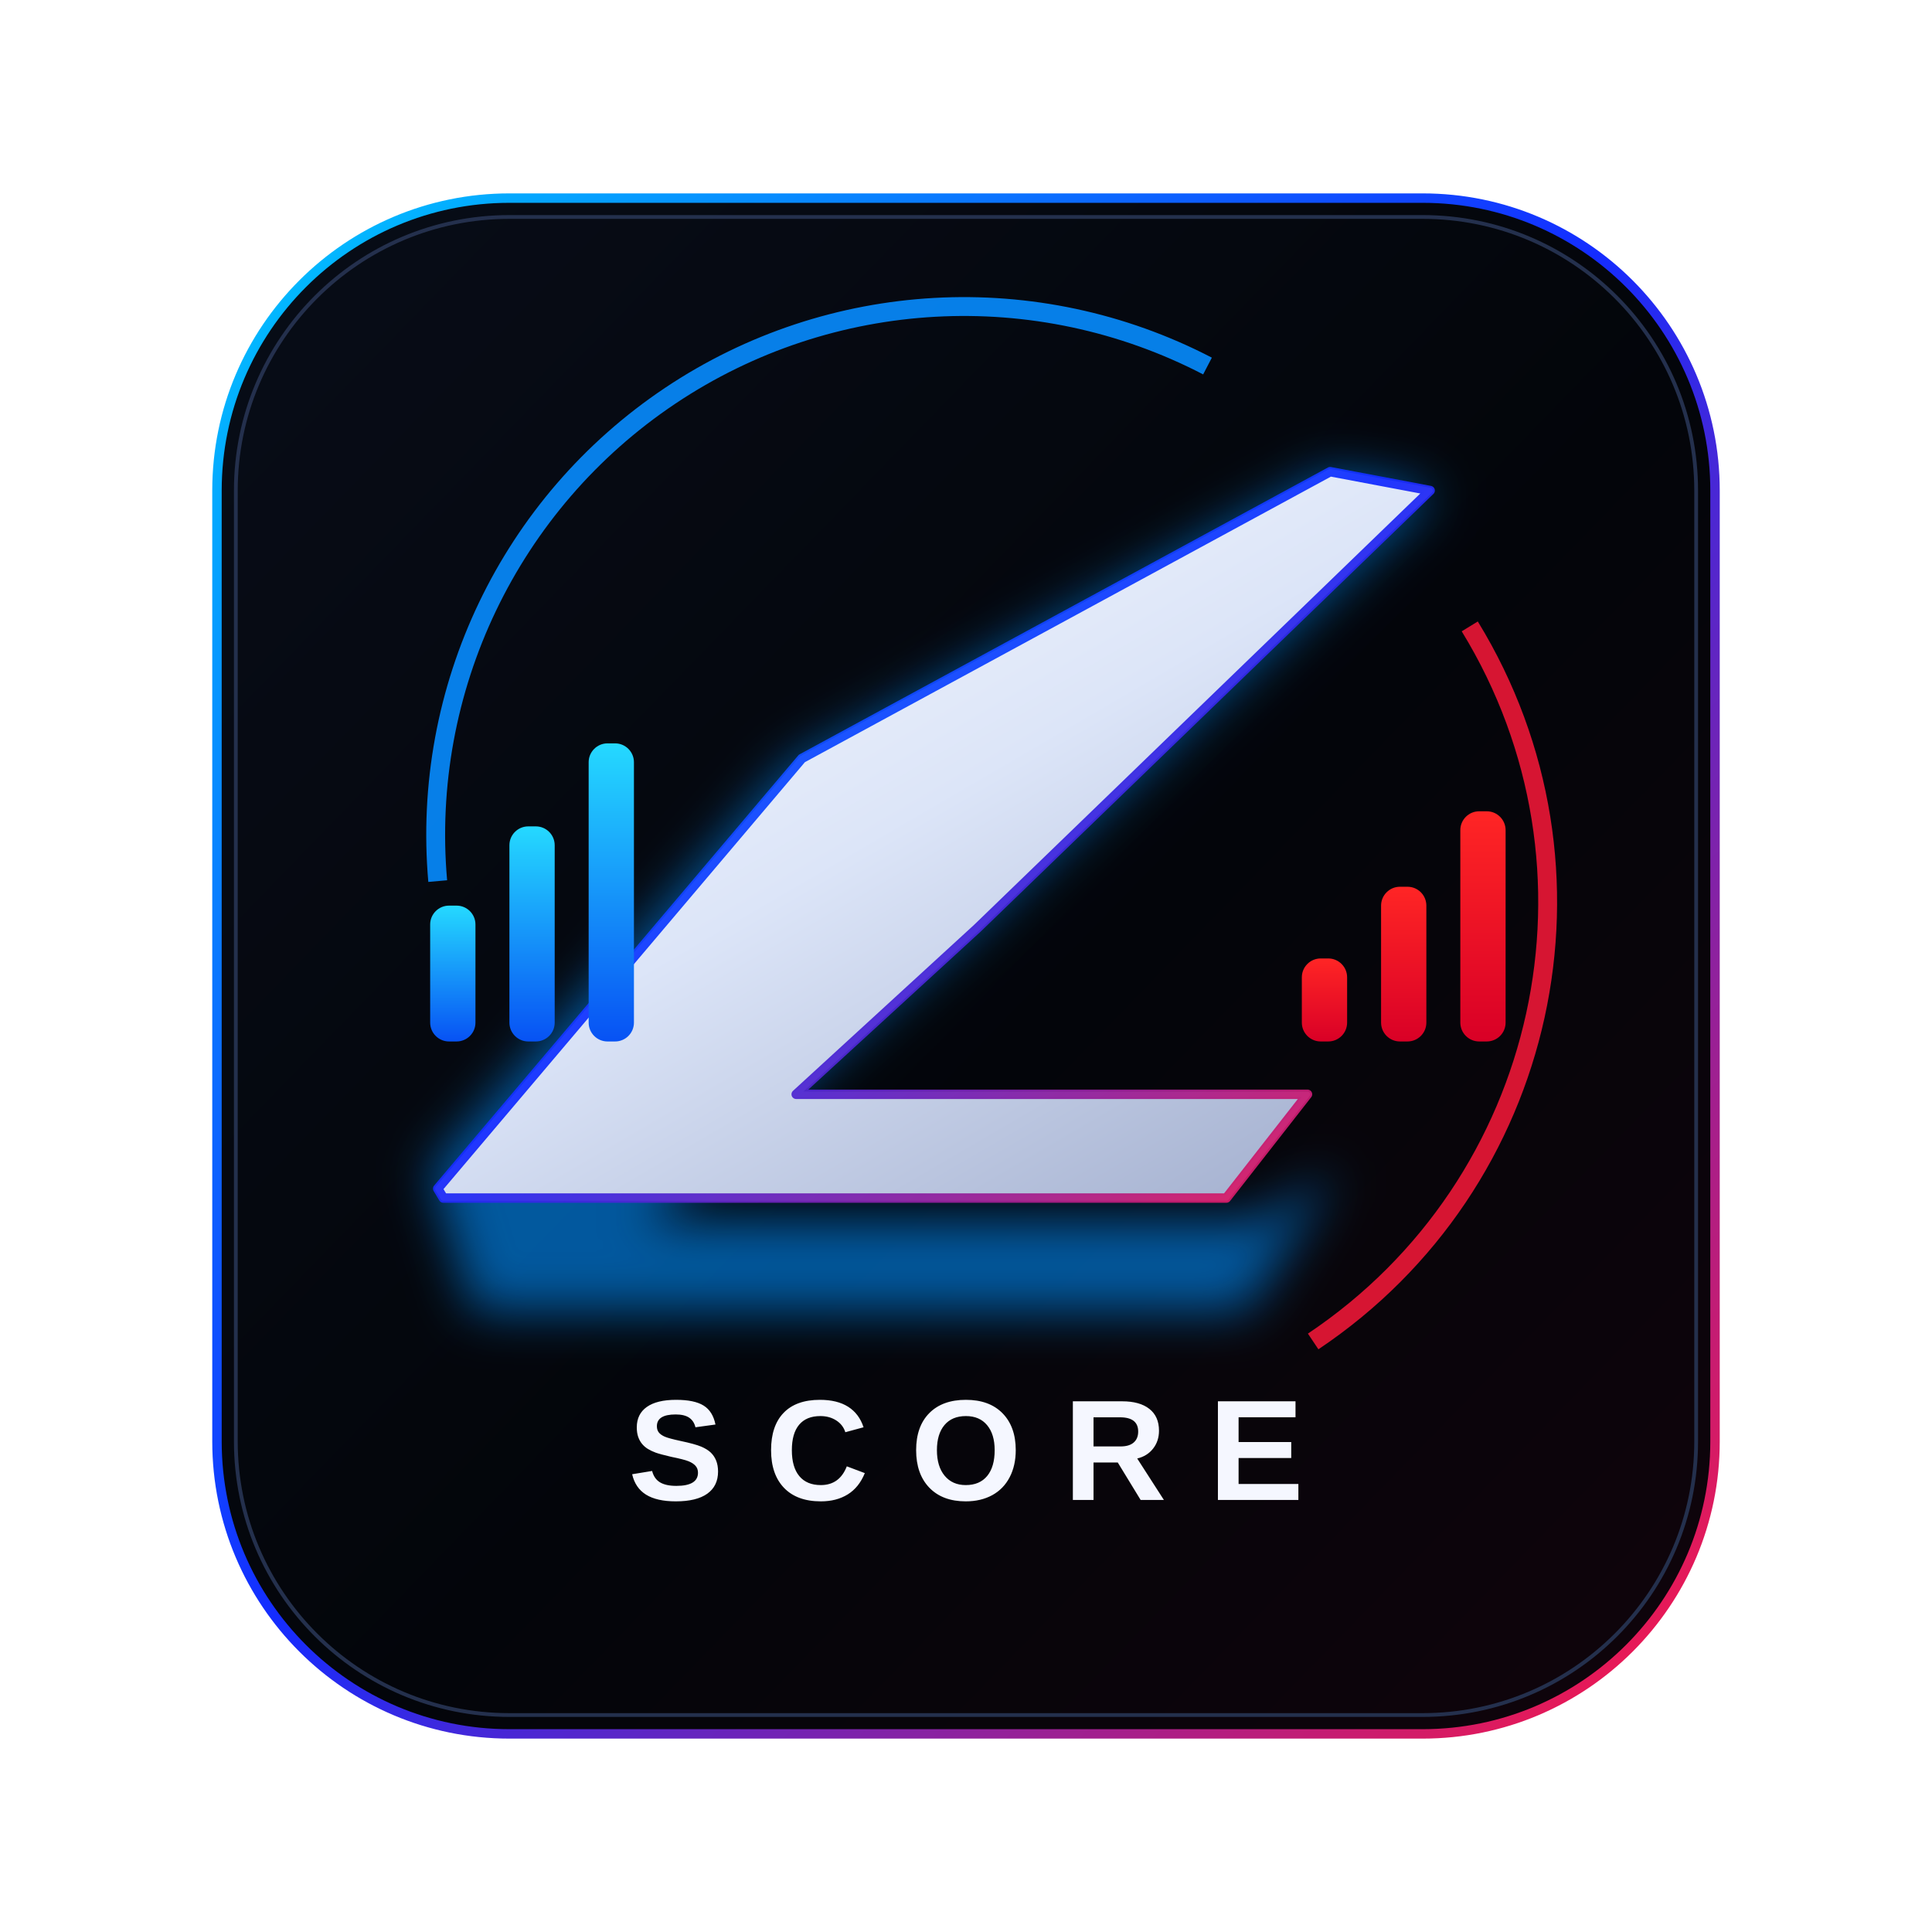
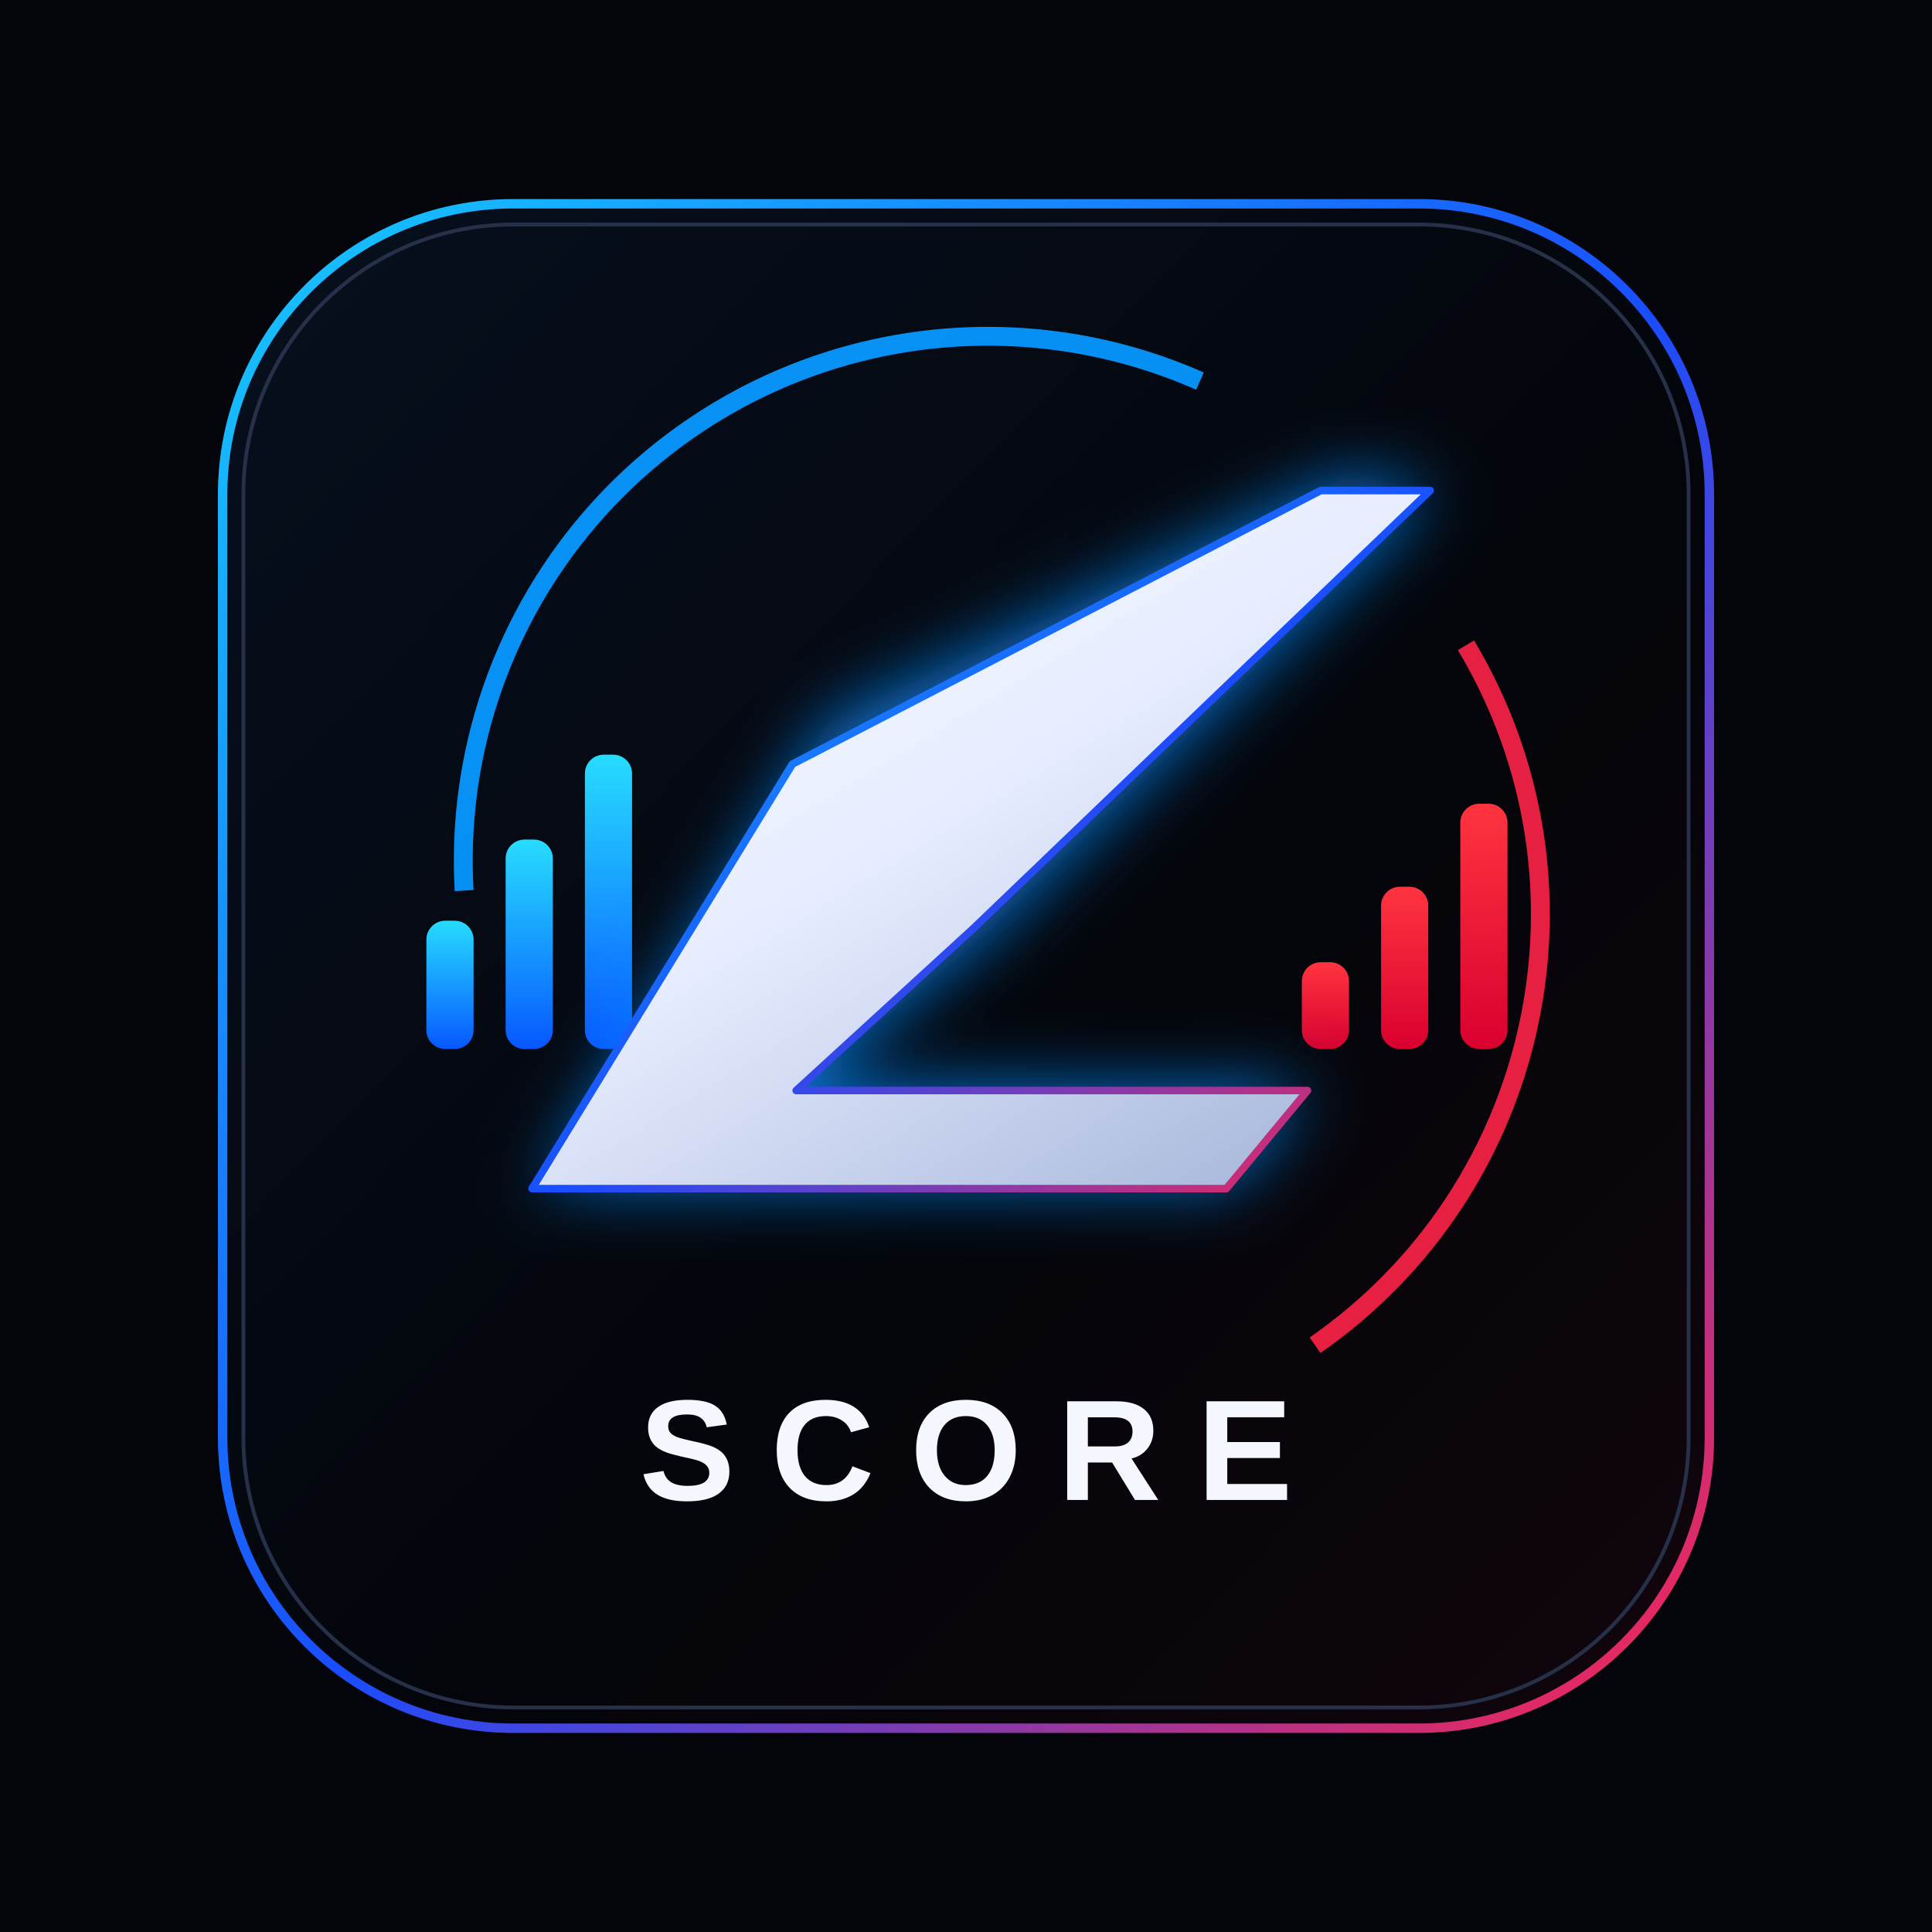
<svg xmlns="http://www.w3.org/2000/svg" width="1024" height="1024" viewBox="0 0 1024 1024">
  <defs>
    <linearGradient id="bg" x1="0" y1="0" x2="1" y2="1">
-       <stop offset="0" stop-color="#080d18" />
-       <stop offset=".55" stop-color="#03050a" />
-       <stop offset="1" stop-color="#10040b" />
+       <stop offset="0" stop-color="#07101f" />
+       <stop offset=".58" stop-color="#03050a" />
+       <stop offset="1" stop-color="#12050d" />
    </linearGradient>
-     <linearGradient id="edge" x1="0" y1="0" x2="1" y2="1">
-       <stop offset="0" stop-color="#00c8ff" />
-       <stop offset=".48" stop-color="#142cff" />
-       <stop offset="1" stop-color="#ff1744" />
+     <linearGradient id="rim" x1="0" y1="0" x2="1" y2="1">
+       <stop stop-color="#16caff" />
+       <stop offset=".52" stop-color="#194dff" />
+       <stop offset="1" stop-color="#ff244e" />
    </linearGradient>
-     <linearGradient id="zfill" x1="0" y1="0" x2=".8" y2="1">
-       <stop offset="0" stop-color="#ffffff" />
-       <stop offset=".52" stop-color="#dce5f8" />
-       <stop offset="1" stop-color="#a8b4d2" />
+     <linearGradient id="metal" x1="0" y1="0" x2=".8" y2="1">
+       <stop stop-color="#fff" />
+       <stop offset=".5" stop-color="#e7edff" />
+       <stop offset="1" stop-color="#aab9dc" />
    </linearGradient>
    <linearGradient id="blue" x1="0" y1="0" x2="0" y2="1">
-       <stop stop-color="#25d9ff" />
-       <stop offset="1" stop-color="#0752f4" />
+       <stop stop-color="#27dcff" />
+       <stop offset="1" stop-color="#0758ff" />
    </linearGradient>
    <linearGradient id="red" x1="0" y1="0" x2="0" y2="1">
-       <stop stop-color="#ff2525" />
-       <stop offset="1" stop-color="#d90026" />
+       <stop stop-color="#ff343f" />
+       <stop offset="1" stop-color="#d9002f" />
    </linearGradient>
    <filter id="glow" x="-50%" y="-50%" width="200%" height="200%">
-       <feGaussianBlur stdDeviation="13" />
+       <feGaussianBlur stdDeviation="18" />
    </filter>
  </defs>
-   <rect x="115" y="105" width="794" height="814" rx="155" fill="url(#bg)" stroke="url(#edge)" stroke-width="5" />
-   <rect x="125" y="115" width="774" height="794" rx="145" fill="none" stroke="#24304d" stroke-width="2" />
-   <path d="M232 467 A280 280 0 0 1 640 194" fill="none" stroke="#078cff" stroke-width="10" opacity=".9" />
-   <path d="M779 332 A280 280 0 0 1 696 711" fill="none" stroke="#fa173a" stroke-width="10" opacity=".85" />
-   <path d="M228 620 420 405 705 250 762 260 515 492 341 647 666 647 709 620 660 695 251 695Z" fill="#008fff" opacity=".6" filter="url(#glow)" />
-   <path d="M232 630 425 402 705 250 758 260 518 492 422 580 693 580 650 635 235 635Z" fill="url(#zfill)" stroke="#f8fbff" stroke-width="3" stroke-linejoin="round" />
-   <path d="M232 630 425 402 705 250 758 260 518 492 422 580 693 580 650 635 235 635Z" fill="none" stroke="url(#edge)" stroke-width="5" stroke-linejoin="round" opacity=".95" />
+   <rect width="1024" height="1024" rx="0" fill="#03050a" />
+   <rect x="118" y="108" width="788" height="808" rx="154" fill="url(#bg)" stroke="url(#rim)" stroke-width="5" />
+   <rect x="129" y="119" width="766" height="786" rx="143" fill="none" stroke="#263149" stroke-width="2" />
+   <path d="M246 472 A278 278 0 0 1 636 202" fill="none" stroke="#0797ff" stroke-width="10" opacity=".95" />
+   <path d="M777 342 A278 278 0 0 1 697 713" fill="none" stroke="#ff2348" stroke-width="10" opacity=".9" />
  <g fill="url(#blue)">
-     <rect x="228" y="480" width="24" height="72" rx="10" />
-     <rect x="270" y="438" width="24" height="114" rx="10" />
-     <rect x="312" y="394" width="24" height="158" rx="10" />
+     <rect x="226" y="488" width="25" height="68" rx="10" />
+     <rect x="268" y="445" width="25" height="111" rx="10" />
+     <rect x="310" y="400" width="25" height="156" rx="10" />
  </g>
  <g fill="url(#red)">
-     <rect x="690" y="508" width="24" height="44" rx="10" />
-     <rect x="732" y="470" width="24" height="82" rx="10" />
-     <rect x="774" y="430" width="24" height="122" rx="10" />
+     <rect x="690" y="510" width="25" height="46" rx="10" />
+     <rect x="732" y="470" width="25" height="86" rx="10" />
+     <rect x="774" y="426" width="25" height="130" rx="10" />
  </g>
-   <text x="512" y="795" text-anchor="middle" font-family="Arial,sans-serif" font-size="76" font-weight="700" letter-spacing="22" fill="#f5f7ff">SCORE</text>
+   <path d="M282 640 L440 382 L715 252 L760 260 L525 493 L425 576 L694 576 L652 628 L282 628 Z" fill="#078cff" opacity=".8" filter="url(#glow)" />
+   <path d="M282 630 L420 405 L700 260 L758 260 L516 492 L422 578 L693 578 L650 630 Z" fill="url(#metal)" stroke="#f8fbff" stroke-width="3" stroke-linejoin="round" />
+   <path d="M282 630 L420 405 L700 260 L758 260 L516 492 L422 578 L693 578 L650 630 Z" fill="none" stroke="url(#rim)" stroke-width="4" stroke-linejoin="round" />
+   <text x="512" y="795" text-anchor="middle" font-family="Arial,sans-serif" font-size="76" font-weight="700" letter-spacing="19" fill="#f5f7ff">SCORE</text>
</svg>
